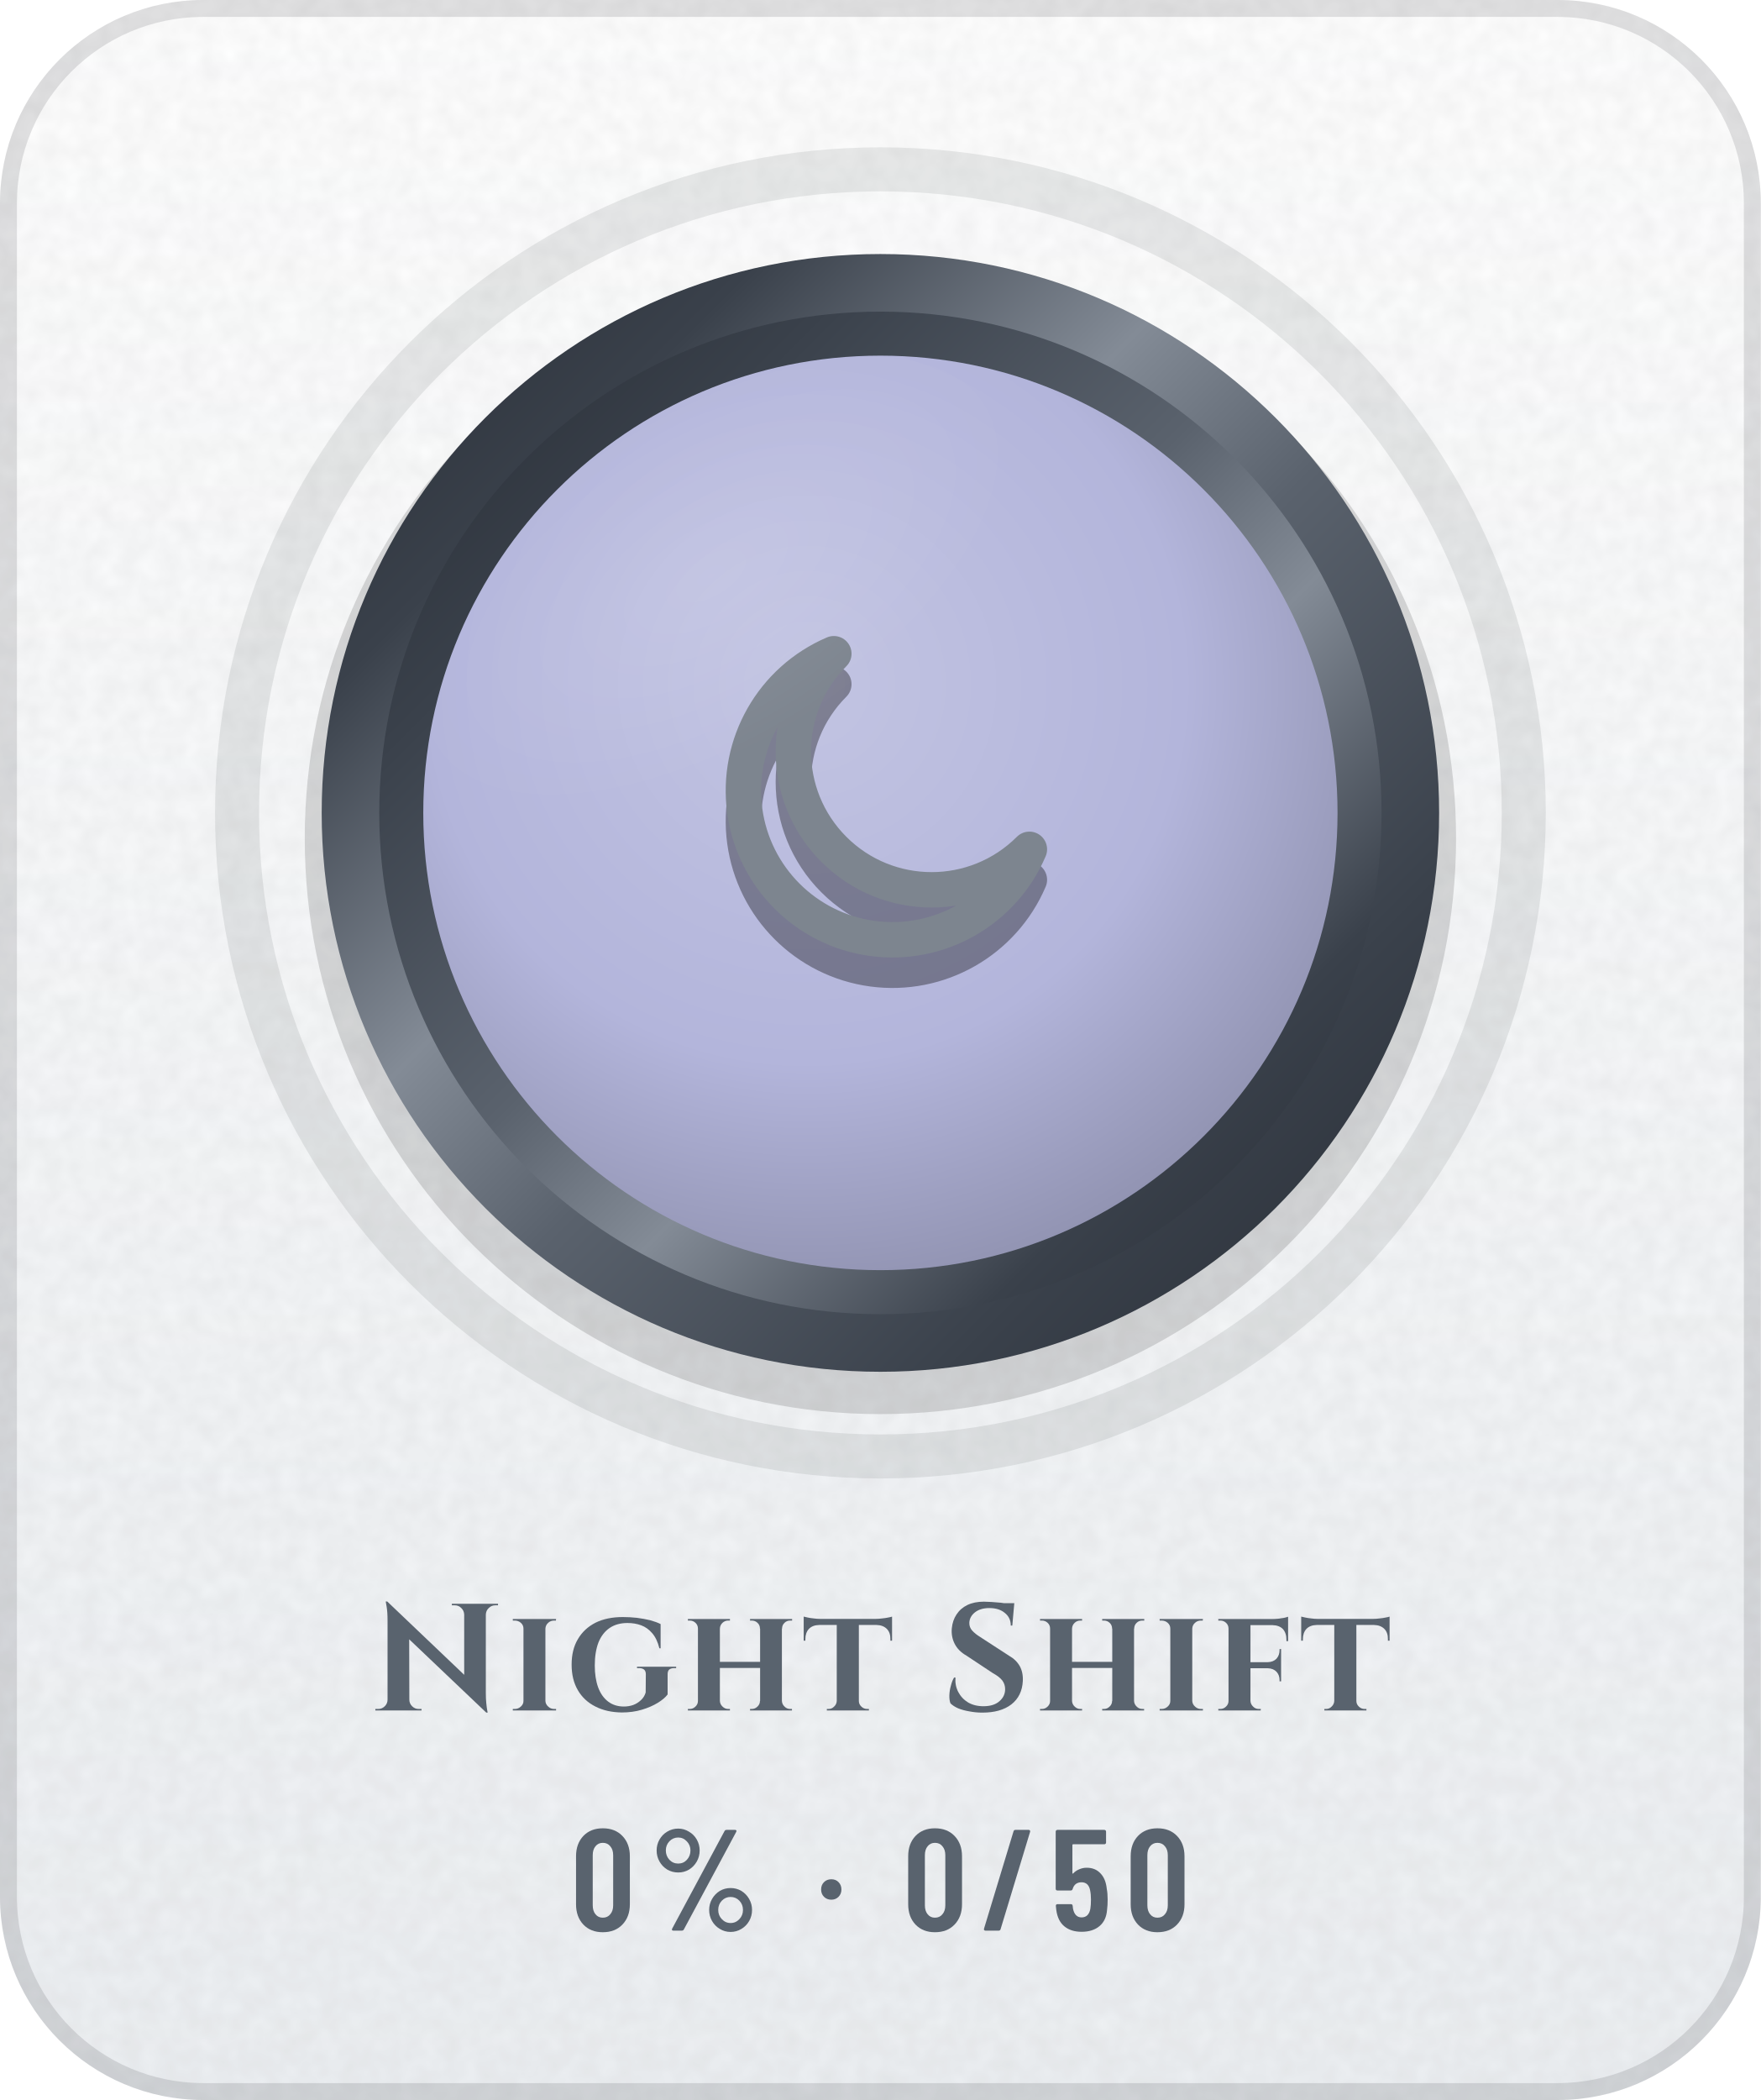
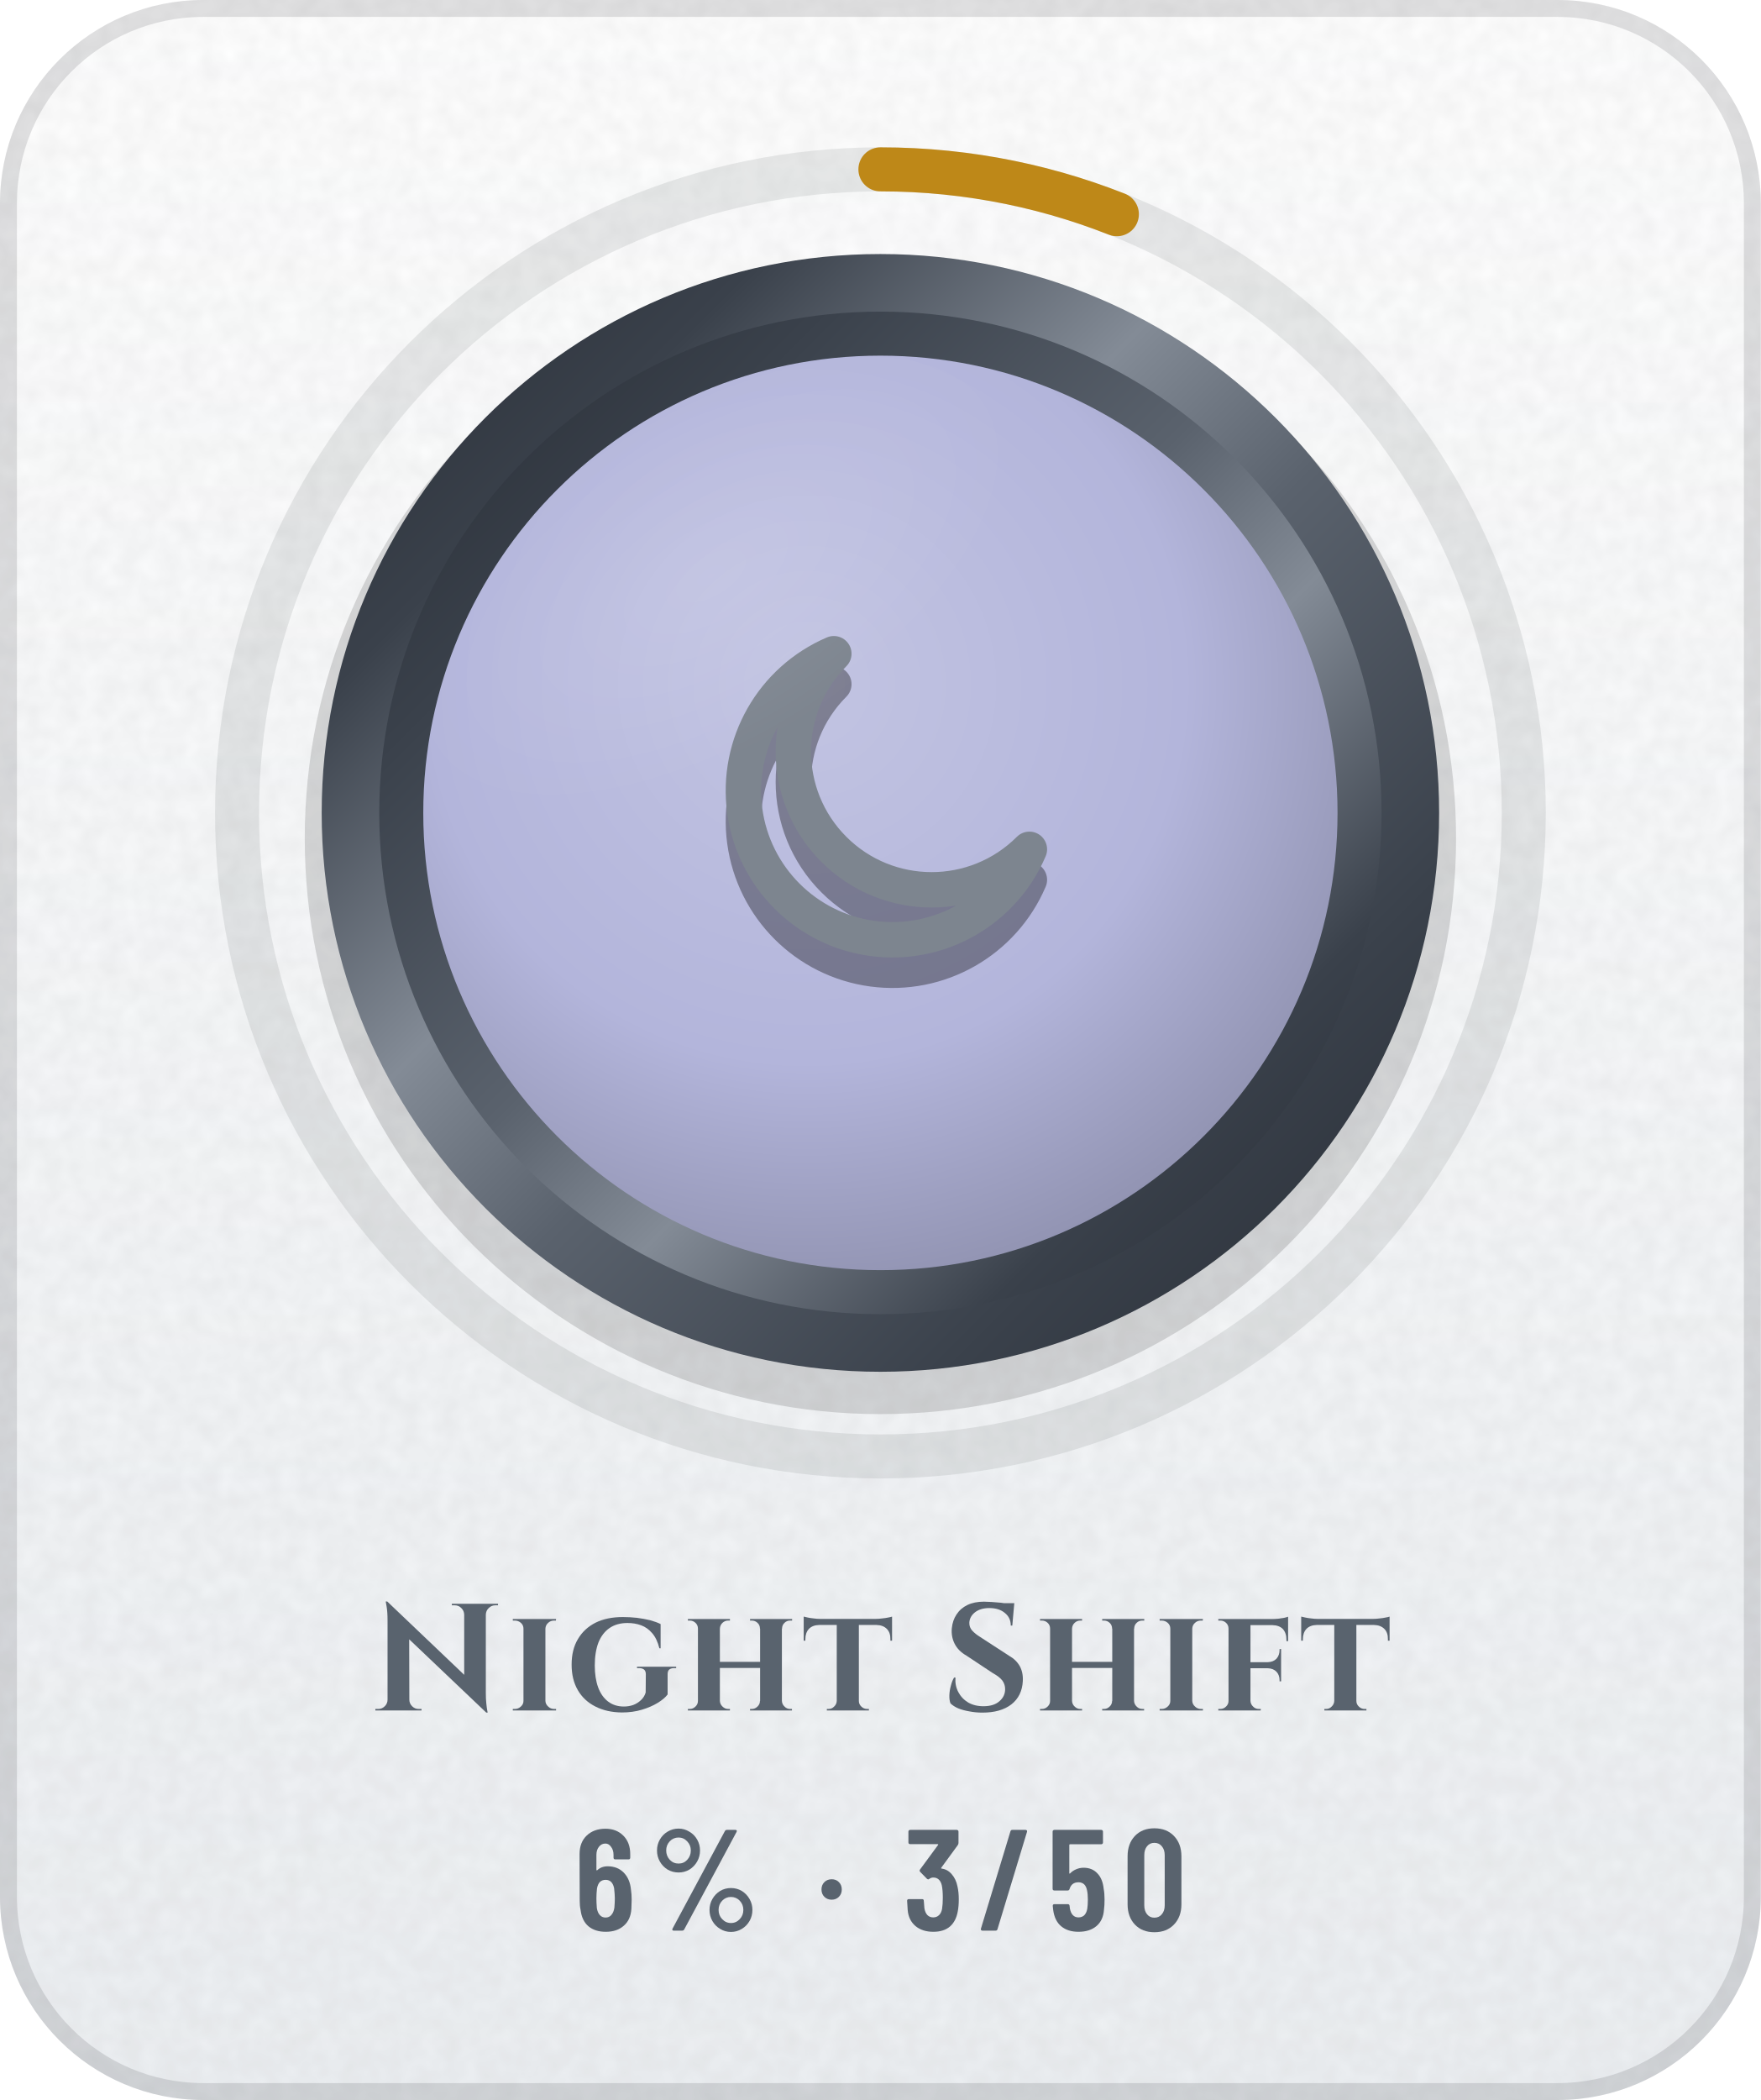
- <svg xmlns="http://www.w3.org/2000/svg" width="104" height="124" viewBox="0 0 104 124" role="img" aria-label="Night Shift: 0% (0 of 50)">
+ <svg xmlns="http://www.w3.org/2000/svg" width="104" height="124" viewBox="0 0 104 124" role="img" aria-label="Night Shift: 6% (3 of 50)">
  <defs>
    <linearGradient id="bg" x1="0" y1="0" x2="0" y2="1">
      <stop offset="0" stop-color="#FFFFFF" />
      <stop offset="1" stop-color="#EDF0F3" />
    </linearGradient>
    <clipPath id="card">
      <rect width="104" height="124" rx="12" />
    </clipPath>
    <filter id="grain" x="0" y="0" width="100%" height="100%">
      <feTurbulence type="fractalNoise" baseFrequency=".85" numOctaves="2" stitchTiles="stitch" />
      <feColorMatrix values="0 0 0 0 0 0 0 0 0 0 0 0 0 0 0 0 0 0 .05 0" />
    </filter>
    <radialGradient id="glow" cx=".5" cy=".5" r=".5">
      <stop offset="0" stop-color="#5A626D" stop-opacity="0" />
      <stop offset="1" stop-color="#5A626D" stop-opacity="0" />
    </radialGradient>
    <linearGradient id="mh" x1="0" y1="0" x2="1" y2="0">
      <stop offset="0" stop-color="#252A32" />
      <stop offset="0.2" stop-color="#3A414B" />
      <stop offset="0.4" stop-color="#838B96" />
      <stop offset="0.54" stop-color="#5A626D" />
      <stop offset="0.78" stop-color="#3A414B" />
      <stop offset="1" stop-color="#252A32" />
    </linearGradient>
    <linearGradient id="md" x1="0" y1="0" x2="1" y2="1">
      <stop offset="0" stop-color="#252A32" />
      <stop offset="0.2" stop-color="#3A414B" />
      <stop offset="0.4" stop-color="#838B96" />
      <stop offset="0.54" stop-color="#5A626D" />
      <stop offset="0.78" stop-color="#3A414B" />
      <stop offset="1" stop-color="#252A32" />
    </linearGradient>
    <linearGradient id="mdr" x1="1" y1="1" x2="0" y2="0">
      <stop offset="0" stop-color="#252A32" />
      <stop offset="0.2" stop-color="#3A414B" />
      <stop offset="0.4" stop-color="#838B96" />
      <stop offset="0.54" stop-color="#5A626D" />
      <stop offset="0.78" stop-color="#3A414B" />
      <stop offset="1" stop-color="#252A32" />
    </linearGradient>
    <linearGradient id="dia" x1="0" y1="0" x2="1" y2="0">
      <stop offset="0" stop-color="#2F7DD1" />
      <stop offset=".5" stop-color="#7B61E0" />
      <stop offset="1" stop-color="#C2449A" />
    </linearGradient>
    <linearGradient id="pb" x1="0" y1="0" x2="1" y2="0">
      <stop offset="0" stop-color="#8F5125" />
      <stop offset="1" stop-color="#CC8850" />
    </linearGradient>
    <linearGradient id="shg" x1="0" y1="0" x2="1" y2="0">
      <stop offset="0" stop-color="#FFFFFF" stop-opacity="0" />
      <stop offset=".5" stop-color="#FFFFFF" stop-opacity=".6" />
      <stop offset="1" stop-color="#FFFFFF" stop-opacity="0" />
    </linearGradient>
    <radialGradient id="en" cx=".42" cy=".36" r=".75">
      <stop offset="0" stop-color="#C2C4E2" />
      <stop offset=".55" stop-color="#B3B5DB" />
      <stop offset="1" stop-color="#8688A4" />
    </radialGradient>
    <linearGradient id="ig" gradientUnits="userSpaceOnUse" x1="0" y1="34" x2="0" y2="62">
      <stop offset="0" stop-color="#7D858F" />
      <stop offset="1" stop-color="#4E5661" />
    </linearGradient>
    <radialGradient id="gl" cx=".5" cy=".5" r=".5">
      <stop offset="0" stop-color="#FFFFFF" stop-opacity=".45" />
      <stop offset="1" stop-color="#FFFFFF" stop-opacity="0" />
    </radialGradient>
    <clipPath id="fc">
      <circle cx="52" cy="48" r="27" />
    </clipPath>
  </defs>
  <g clip-path="url(#card)">
    <rect width="104" height="124" fill="url(#bg)" />
    <rect width="104" height="124" filter="url(#grain)" />
  </g>
  <rect x=".5" y=".5" width="103" height="123" rx="11.5" fill="none" stroke="#1F2328" stroke-opacity=".13" />
  <circle cx="52" cy="48" r="48" fill="url(#glow)" />
  <circle cx="52" cy="48" r="38" fill="none" stroke="#1F2328" stroke-opacity=".09" stroke-width="2.6" />
+   <circle cx="52" cy="48" r="38" fill="none" stroke="#BE8818" stroke-width="2.6" stroke-linecap="round" stroke-dasharray="14.3 238.8" transform="rotate(-90 52 48)" />
  <circle cx="52" cy="49.5" r="34" fill="#000000" fill-opacity=".14" />
  <circle cx="52" cy="48" r="33" fill="url(#md)" />
  <circle cx="52" cy="48" r="29.6" fill="url(#mdr)" />
  <circle cx="52" cy="48" r="27" fill="url(#en)" />
  <g transform="translate(38.8 36) scale(1.1)" fill="none" stroke="#000000" stroke-width="1.9" stroke-linecap="round" stroke-linejoin="round" stroke-opacity=".35">
    <path d="M20 14.5A8 8 0 1 1 9.5 4 6.5 6.5 0 0 0 20 14.5z" />
  </g>
  <g transform="translate(38.8 34.2) scale(1.1)" fill="none" stroke="url(#ig)" stroke-width="1.9" stroke-linecap="round" stroke-linejoin="round">
    <path d="M20 14.5A8 8 0 1 1 9.5 4 6.5 6.5 0 0 0 20 14.5z" />
  </g>
  <g clip-path="url(#fc)">
    <ellipse cx="42" cy="34" rx="20" ry="10" transform="rotate(-32 42 34)" fill="url(#gl)" opacity=".25" />
  </g>
  <g transform="translate(21.9 101) scale(0.009 -0.009)" fill="#59636E">
    <use href="#s78" x="0" />
    <use href="#s105" x="898" />
    <use href="#s103" x="1284" />
    <use href="#s104" x="2047" />
    <use href="#s116" x="2831" />
    <use href="#s83" x="3747" />
    <use href="#s104" x="4358" />
    <use href="#s105" x="5143" />
    <use href="#s102" x="5528" />
    <use href="#s116" x="6096" />
  </g>
-   <g transform="translate(33.7 114) scale(0.0085 -0.0085)" fill="#59636E">
-     <use href="#m48" x="0" />
-     <use href="#m37" x="544" />
-     <use href="#m183" x="1704" />
-     <use href="#m48" x="2308" />
-     <use href="#m47" x="2852" />
-     <use href="#m53" x="3332" />
-     <use href="#m48" x="3854" />
+   <g transform="translate(33.9 114) scale(0.0085 -0.0085)" fill="#59636E">
+     <use href="#m54" x="0" />
+     <use href="#m37" x="523" />
+     <use href="#m183" x="1683" />
+     <use href="#m51" x="2287" />
+     <use href="#m47" x="2807" />
+     <use href="#m53" x="3287" />
+     <use href="#m48" x="3809" />
  </g>
  <defs>
    <path id="m37" d="M54 557Q54 598 74 633Q94 668 128 688Q163 709 204 709Q244 709 278 688Q313 668 333 633Q353 598 353 557Q353 515 333 480Q313 445 279 424Q245 404 204 404Q163 404 128 424Q94 445 74 480Q54 515 54 557ZM162 14 526 692Q530 700 541 700H599Q606 700 608 696Q610 692 607 686L243 8Q239 0 228 0H170Q163 0 161 4Q159 8 162 14ZM289 557Q289 594 264 620Q239 647 204 647Q168 647 143 621Q118 595 118 557Q118 519 143 492Q168 466 204 466Q240 466 264 492Q289 519 289 557ZM419 144Q419 185 439 220Q459 255 493 276Q527 296 568 296Q609 296 643 276Q677 255 697 220Q717 185 717 144Q717 102 697 67Q677 32 643 12Q609 -9 568 -9Q527 -9 493 12Q459 32 439 67Q419 102 419 144ZM654 144Q654 182 629 208Q604 234 568 234Q532 234 507 208Q482 182 482 144Q482 106 507 80Q532 53 568 53Q604 53 629 80Q654 106 654 144Z" />
    <path id="m47" d="M21 14 226 690Q229 700 239 700H331Q337 700 340 696Q343 692 341 686L136 10Q133 0 123 0H31Q25 0 22 4Q19 8 21 14Z" />
    <path id="m48" d="M38 183V517Q38 604 89 658Q140 711 224 711Q309 711 360 658Q412 604 412 517V183Q412 96 360 42Q309 -11 224 -11Q140 -11 89 42Q38 96 38 183ZM296 176V524Q296 563 276 586Q257 610 224 610Q192 610 173 586Q154 563 154 524V176Q154 137 173 114Q192 90 224 90Q257 90 276 114Q296 137 296 176Z" />
+     <path id="m51" d="M387 218Q387 169 380 134Q368 66 326 29Q283 -8 210 -8Q134 -8 86 32Q38 73 32 143Q30 165 28 207Q28 219 40 219H132Q144 219 144 207Q146 173 148 156Q153 125 169 108Q185 92 210 92Q234 92 250 108Q266 123 271 152Q276 182 276 230Q276 281 269 315Q263 341 248 355Q233 369 210 369Q195 369 183 360Q177 356 174 356Q172 356 166 360L119 408Q115 412 115 417Q115 421 118 425L243 595Q245 597 244 599Q242 601 239 601H49Q44 601 40 604Q37 608 37 613V688Q37 693 40 696Q44 700 49 700H373Q378 700 382 696Q385 693 385 688V609Q385 602 380 594L266 438Q262 432 268 431Q309 426 338 392Q368 358 378 307Q387 267 387 218Z" />
    <path id="m53" d="M400 216Q400 175 396 146Q391 72 344 32Q297 -8 219 -8Q145 -8 99 30Q53 68 43 144L40 172Q40 184 52 184H144Q156 184 157 172Q157 166 159 154Q171 92 219 92Q244 92 260 108Q275 124 280 153Q284 178 284 217Q284 254 278 281Q273 307 258 322Q242 336 219 336Q171 336 157 290Q154 279 144 279H51Q46 279 42 282Q39 286 39 291V688Q39 693 42 696Q46 700 51 700H377Q382 700 386 696Q389 693 389 688V612Q389 607 386 604Q382 600 377 600H160Q155 600 155 595V400Q155 397 157 396Q159 396 161 398Q178 416 202 426Q227 437 254 437Q314 437 350 398Q387 360 394 290Q400 259 400 216Z" />
+     <path id="m54" d="M401 216Q401 193 399 151Q394 75 346 34Q299 -8 221 -8Q147 -8 101 30Q55 69 46 144Q40 171 40 207L39 532Q39 613 88 660Q138 708 219 708Q295 708 343 660Q391 612 391 532V507Q391 502 388 498Q384 495 379 495H287Q282 495 278 498Q275 502 275 507V526Q275 560 258 582Q242 605 219 605Q191 605 174 583Q156 561 156 526V423Q156 420 158 419Q160 418 162 420Q191 447 234 447Q303 447 346 403Q389 359 396 286Q401 253 401 216ZM284 224Q284 250 279 295Q267 353 220 353Q196 353 180 338Q165 322 160 292Q156 257 156 224Q156 195 159 157Q164 125 180 108Q195 91 220 91Q245 91 260 109Q276 127 281 160Q284 196 284 224Z" />
    <path id="m183" d="M37 286Q37 317 57 337Q77 357 108 357Q139 357 158 337Q178 317 178 286Q178 255 158 235Q138 215 108 215Q77 215 57 235Q37 255 37 286Z" />
    <path id="s78" d="M108 715 613 234V629Q612 655 594 672Q577 690 551 690H532V700H835V690H817Q792 690 774 672Q756 655 755 629V114Q755 77 758 48Q761 18 764 2L767 -14H758L252 467L253 71Q253 46 271 28Q289 10 314 10H333V0H30V10H49Q74 10 92 28Q110 46 110 71V590Q110 646 104 681L98 715Z" />
    <path id="s83" d="M277 714Q297 714 326 712Q356 710 388 707Q399 705 409 704H476L475 692Q475 692 475 692L463 557H453Q453 609 414 640Q376 672 312 672Q254 672 218 644Q183 616 181 576Q180 546 200 524Q220 502 251 483L442 359Q488 333 512 291Q535 249 532 193Q527 95 457 40Q387 -14 267 -14Q223 -14 182 -6Q140 1 108 14Q76 28 57 47Q49 69 50 100Q51 131 60 163Q68 195 81 216H90Q86 165 108 122Q131 78 174 52Q218 27 278 28Q344 29 380 62Q416 94 416 140Q416 171 398 196Q379 221 337 244L162 360Q109 390 85 437Q61 484 66 539Q71 591 97 630Q123 670 168 692Q214 714 277 714Z" />
    <path id="s102" d="M446 403V191H436V199Q436 232 416 254Q395 276 359 277H245V63Q246 41 262 26Q277 10 300 10H313L312 0H34V10H47Q69 10 85 26Q101 41 101 63V537Q101 560 85 575Q69 590 47 590H34V600H386Q405 600 426 602Q448 605 466 608Q484 612 492 615V455H481V465Q481 508 458 534Q434 559 389 560H245V317H359Q395 318 416 340Q436 363 436 396V403Z" />
    <path id="s103" d="M370 613Q416 613 462 608Q509 602 550 592Q590 581 618 567V408H610Q594 472 562 508Q531 544 490 559Q449 574 401 574Q331 574 283 541Q235 508 210 446Q186 383 186 295Q186 212 208 152Q230 92 273 59Q316 26 377 26Q409 26 438 36Q467 47 489 68Q511 88 520 118L521 238Q521 258 510 268Q498 278 477 278H463V287H720V278H707Q683 278 672 266Q664 256 664 238V105Q643 77 599 50Q555 23 495 5Q435 -13 364 -13Q264 -12 190 26Q116 63 75 133Q34 203 34 301Q34 399 75 468Q116 538 191 576Q266 613 370 613Z" />
    <path id="s104" d="M100 63V537Q100 560 84 575Q68 590 46 590H34V600H310V590H299Q277 590 261 575Q245 560 244 537V319H508V537H507Q507 560 491 575Q475 590 453 590H442V600H718V590H706Q683 590 668 575Q652 560 652 537H651V63Q652 41 668 26Q683 10 706 10H717V0H442V10H453Q475 10 491 26Q507 41 507 63H508V279H244V63Q245 41 261 26Q277 10 299 10H310V0H34V10H46Q68 10 84 26Q100 41 100 63Z" />
    <path id="s105" d="M104 63V537Q104 560 87 575Q70 590 46 590H34V600H318L317 590H306Q282 590 266 575Q249 560 248 537V63Q249 41 266 26Q282 10 306 10H318V0H34V10H47Q70 10 87 26Q104 41 104 63Z" />
    <path id="s116" d="M590 616V458H579V467Q580 510 556 535Q531 560 488 561H372V63Q372 41 388 26Q404 10 427 10H438V0H162V10H173Q195 10 210 26Q226 41 227 63V561H112Q68 560 44 535Q21 510 21 467V458H10V616Q19 614 36 610Q54 606 76 604Q97 601 115 601H484Q503 601 525 604Q547 606 565 610Q583 613 590 616Z" />
  </defs>
</svg>
